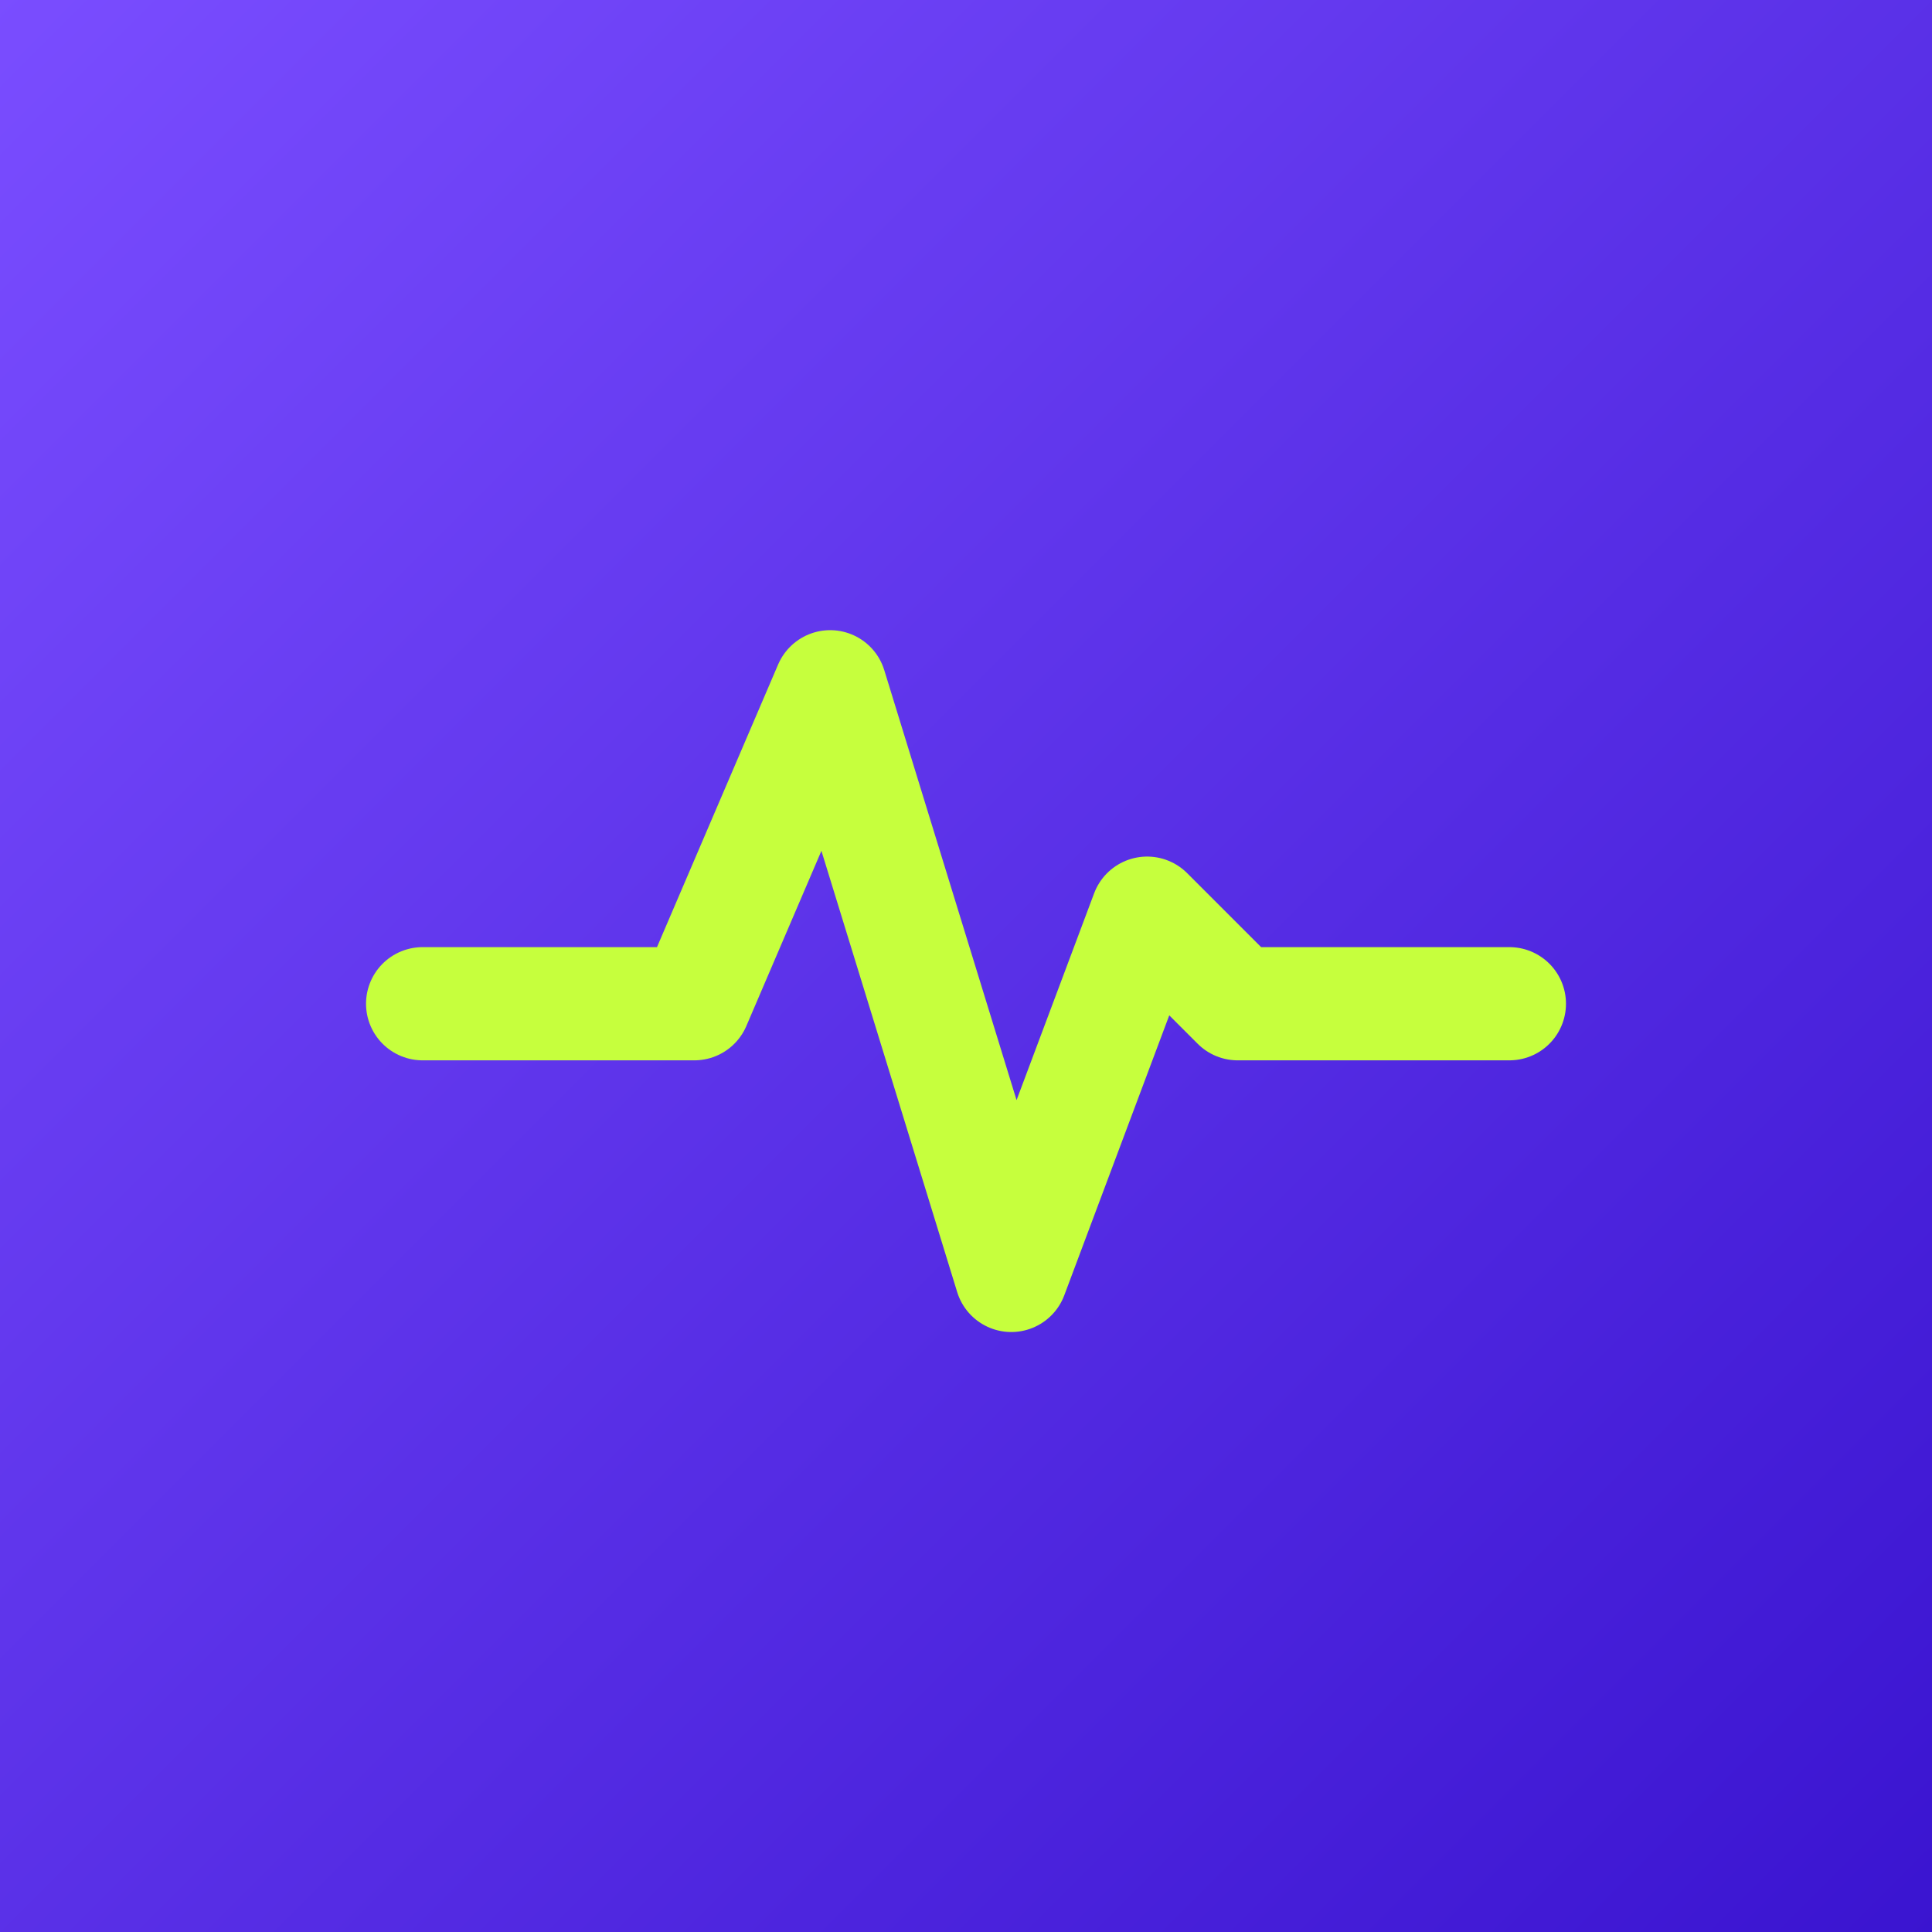
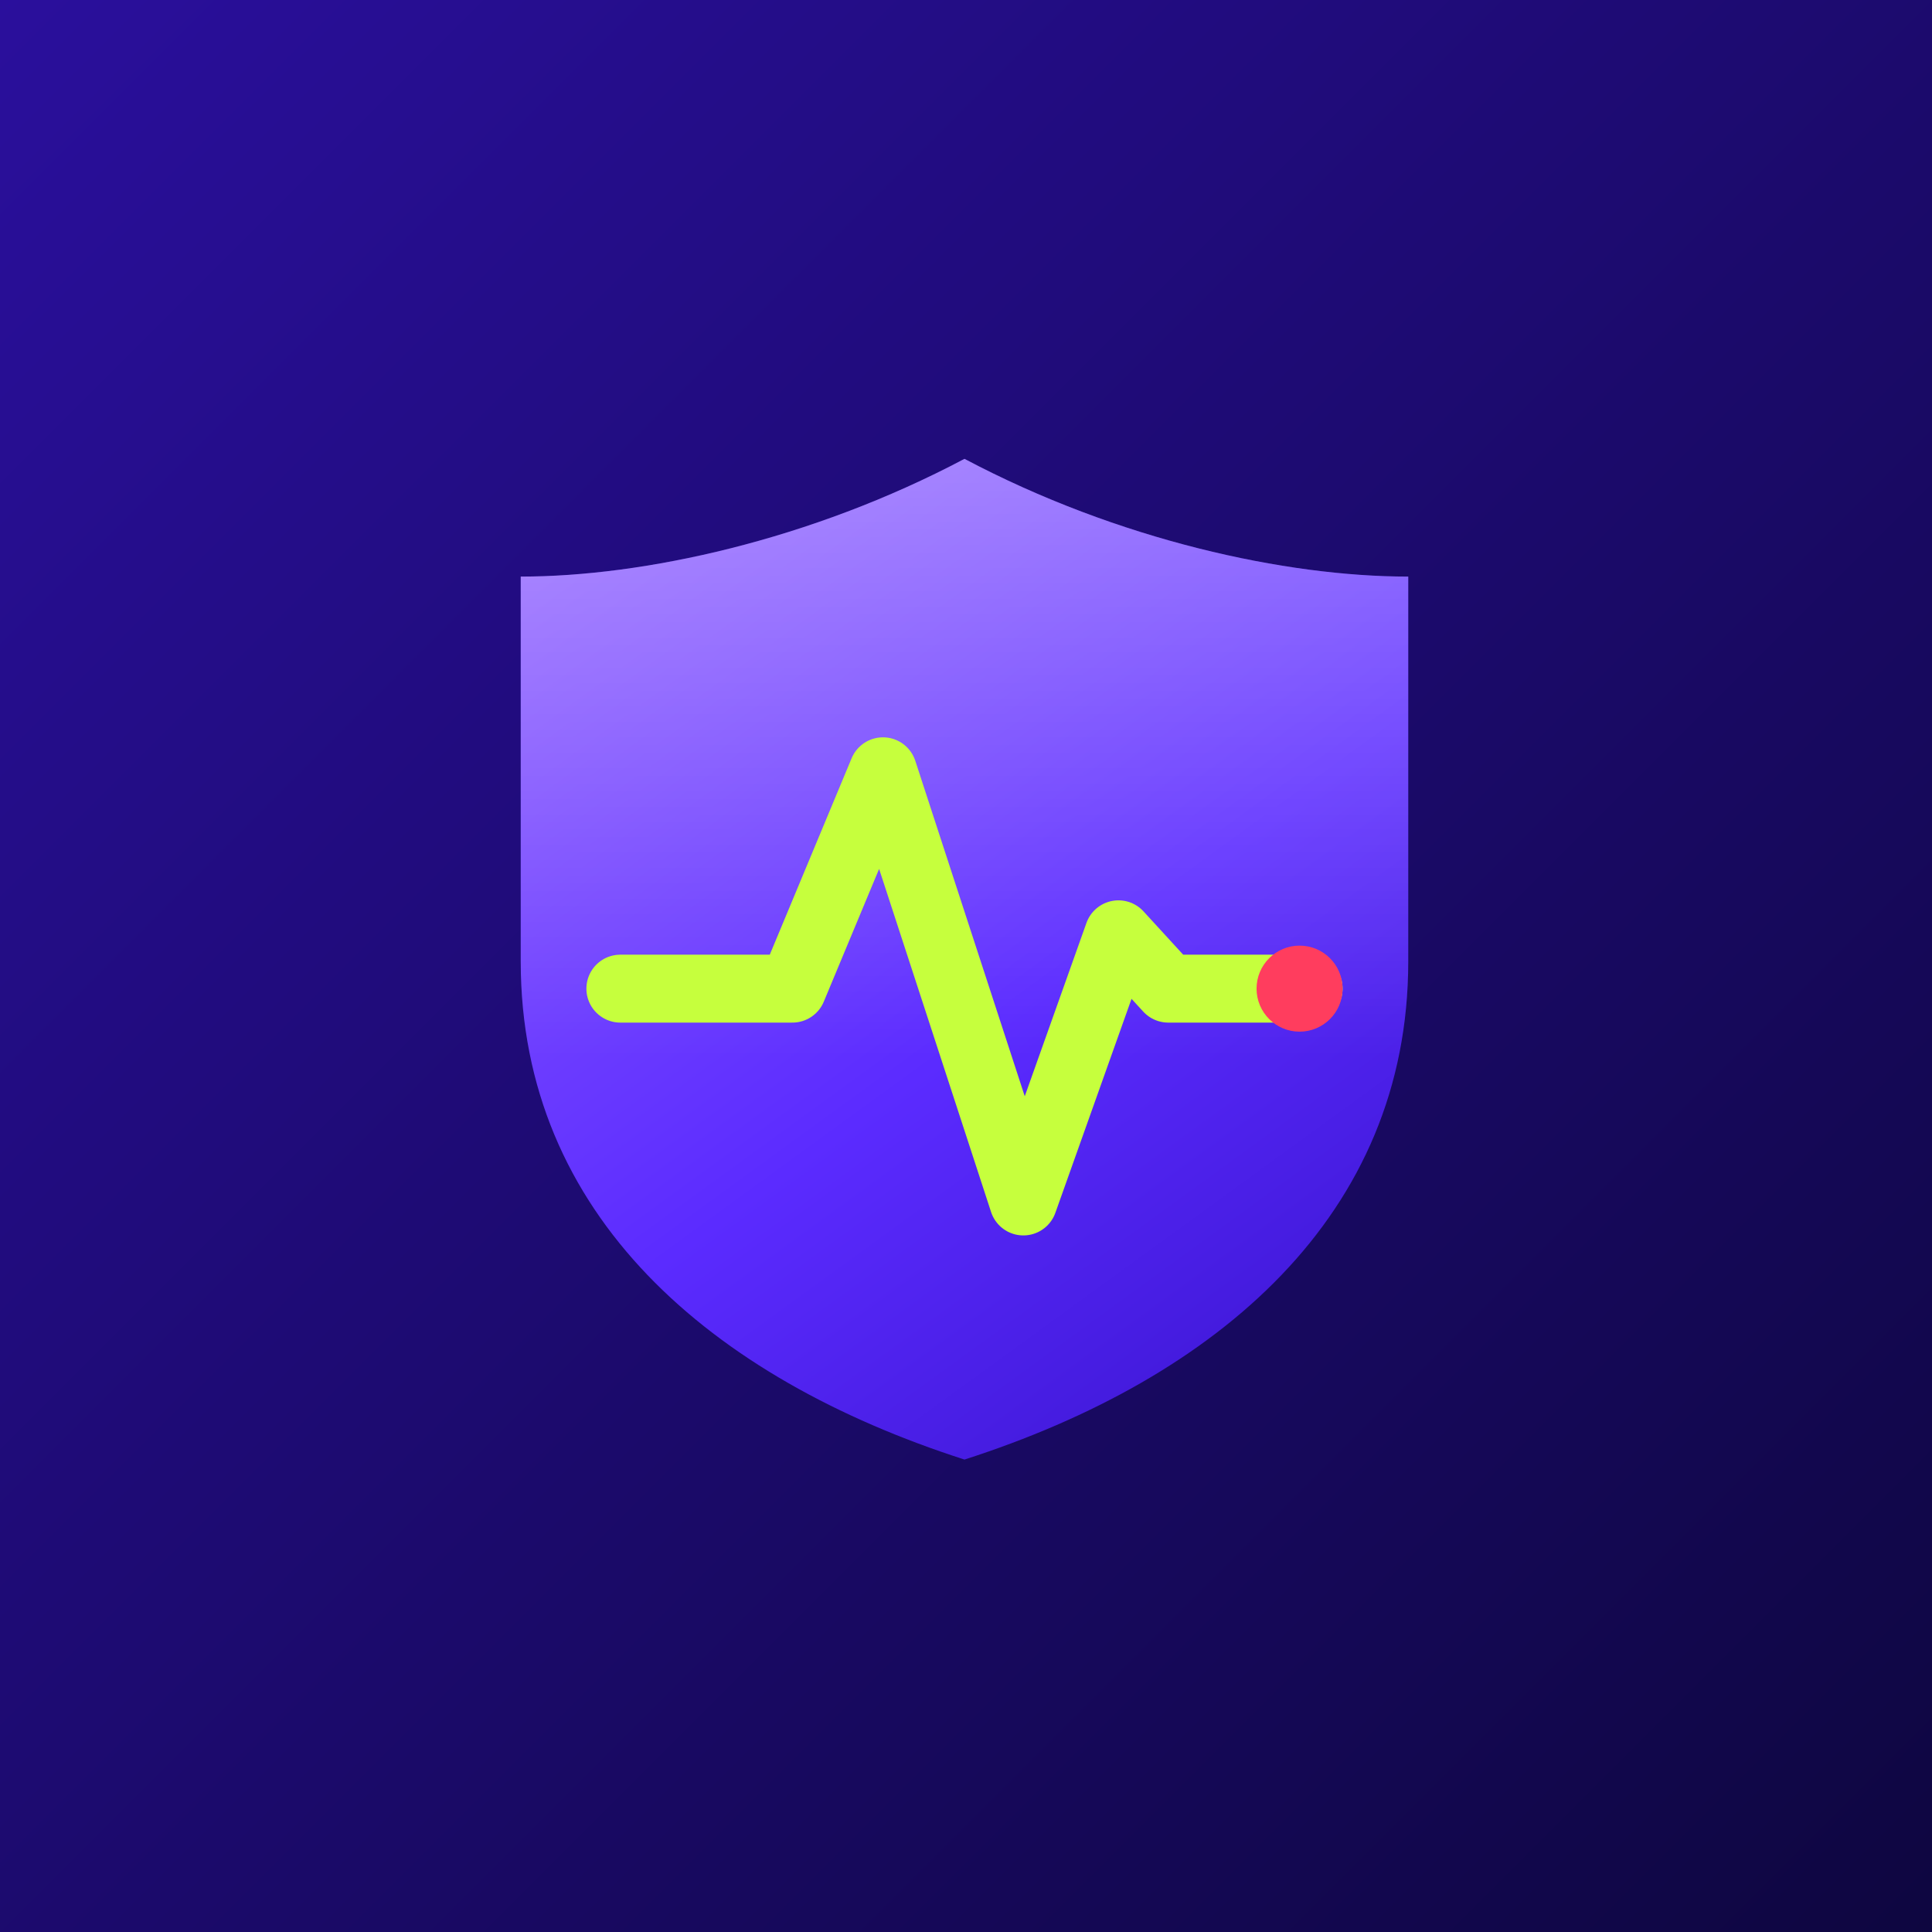
<svg xmlns="http://www.w3.org/2000/svg" viewBox="0 0 512 512">
  <defs>
-     <linearGradient id="g" x1="0" y1="0" x2="1" y2="1">
-       <stop offset="0" stop-color="#7a4dff" />
-       <stop offset="1" stop-color="#3a14d0" />
+     <linearGradient id="bg" x1="0" y1="0" x2="512" y2="512" gradientUnits="userSpaceOnUse">
+       <stop offset="0" stop-color="#2A0F9C" />
+       <stop offset="1" stop-color="#0E0640" />
+     </linearGradient>
+     <linearGradient id="es-shield" x1="96" y1="40" x2="416" y2="480" gradientUnits="userSpaceOnUse">
+       <stop offset="0" stop-color="#8B5CFF" />
+       <stop offset="0.55" stop-color="#5B2BFF" />
+       <stop offset="1" stop-color="#3A14D0" />
+     </linearGradient>
+     <linearGradient id="es-shine" x1="256" y1="40" x2="256" y2="300" gradientUnits="userSpaceOnUse">
+       <stop offset="0" stop-color="#fff" stop-opacity="0.3" />
+       <stop offset="1" stop-color="#fff" stop-opacity="0" />
    </linearGradient>
  </defs>
-   <rect width="512" height="512" fill="url(#g)" />
-   <path d="M112 266h72l36-84 48 156 36-96 24 24h72" fill="none" stroke="#C6FF3D" stroke-width="30" stroke-linecap="round" stroke-linejoin="round" />
+   <rect width="512" height="512" fill="url(#bg)" />
+   <g transform="translate(102 100) scale(0.6)">
+     <path d="M256 36c68 36 142 52 196 52v170c0 112-84 184-196 220C144 442 60 370 60 258V88c54 0 128-16 196-52Z" fill="url(#es-shield)" />
+     <path d="M256 36c68 36 142 52 196 52v170c0 112-84 184-196 220C144 442 60 370 60 258V88c54 0 128-16 196-52Z" fill="url(#es-shine)" />
+     <path d="M104 270h76l40-96 62 190 42-118 22 24h62" fill="none" stroke="#C6FF3D" stroke-width="30" stroke-linecap="round" stroke-linejoin="round" />
+     <circle cx="404" cy="270" r="19" fill="#FF3D5E" />
+   </g>
</svg>
